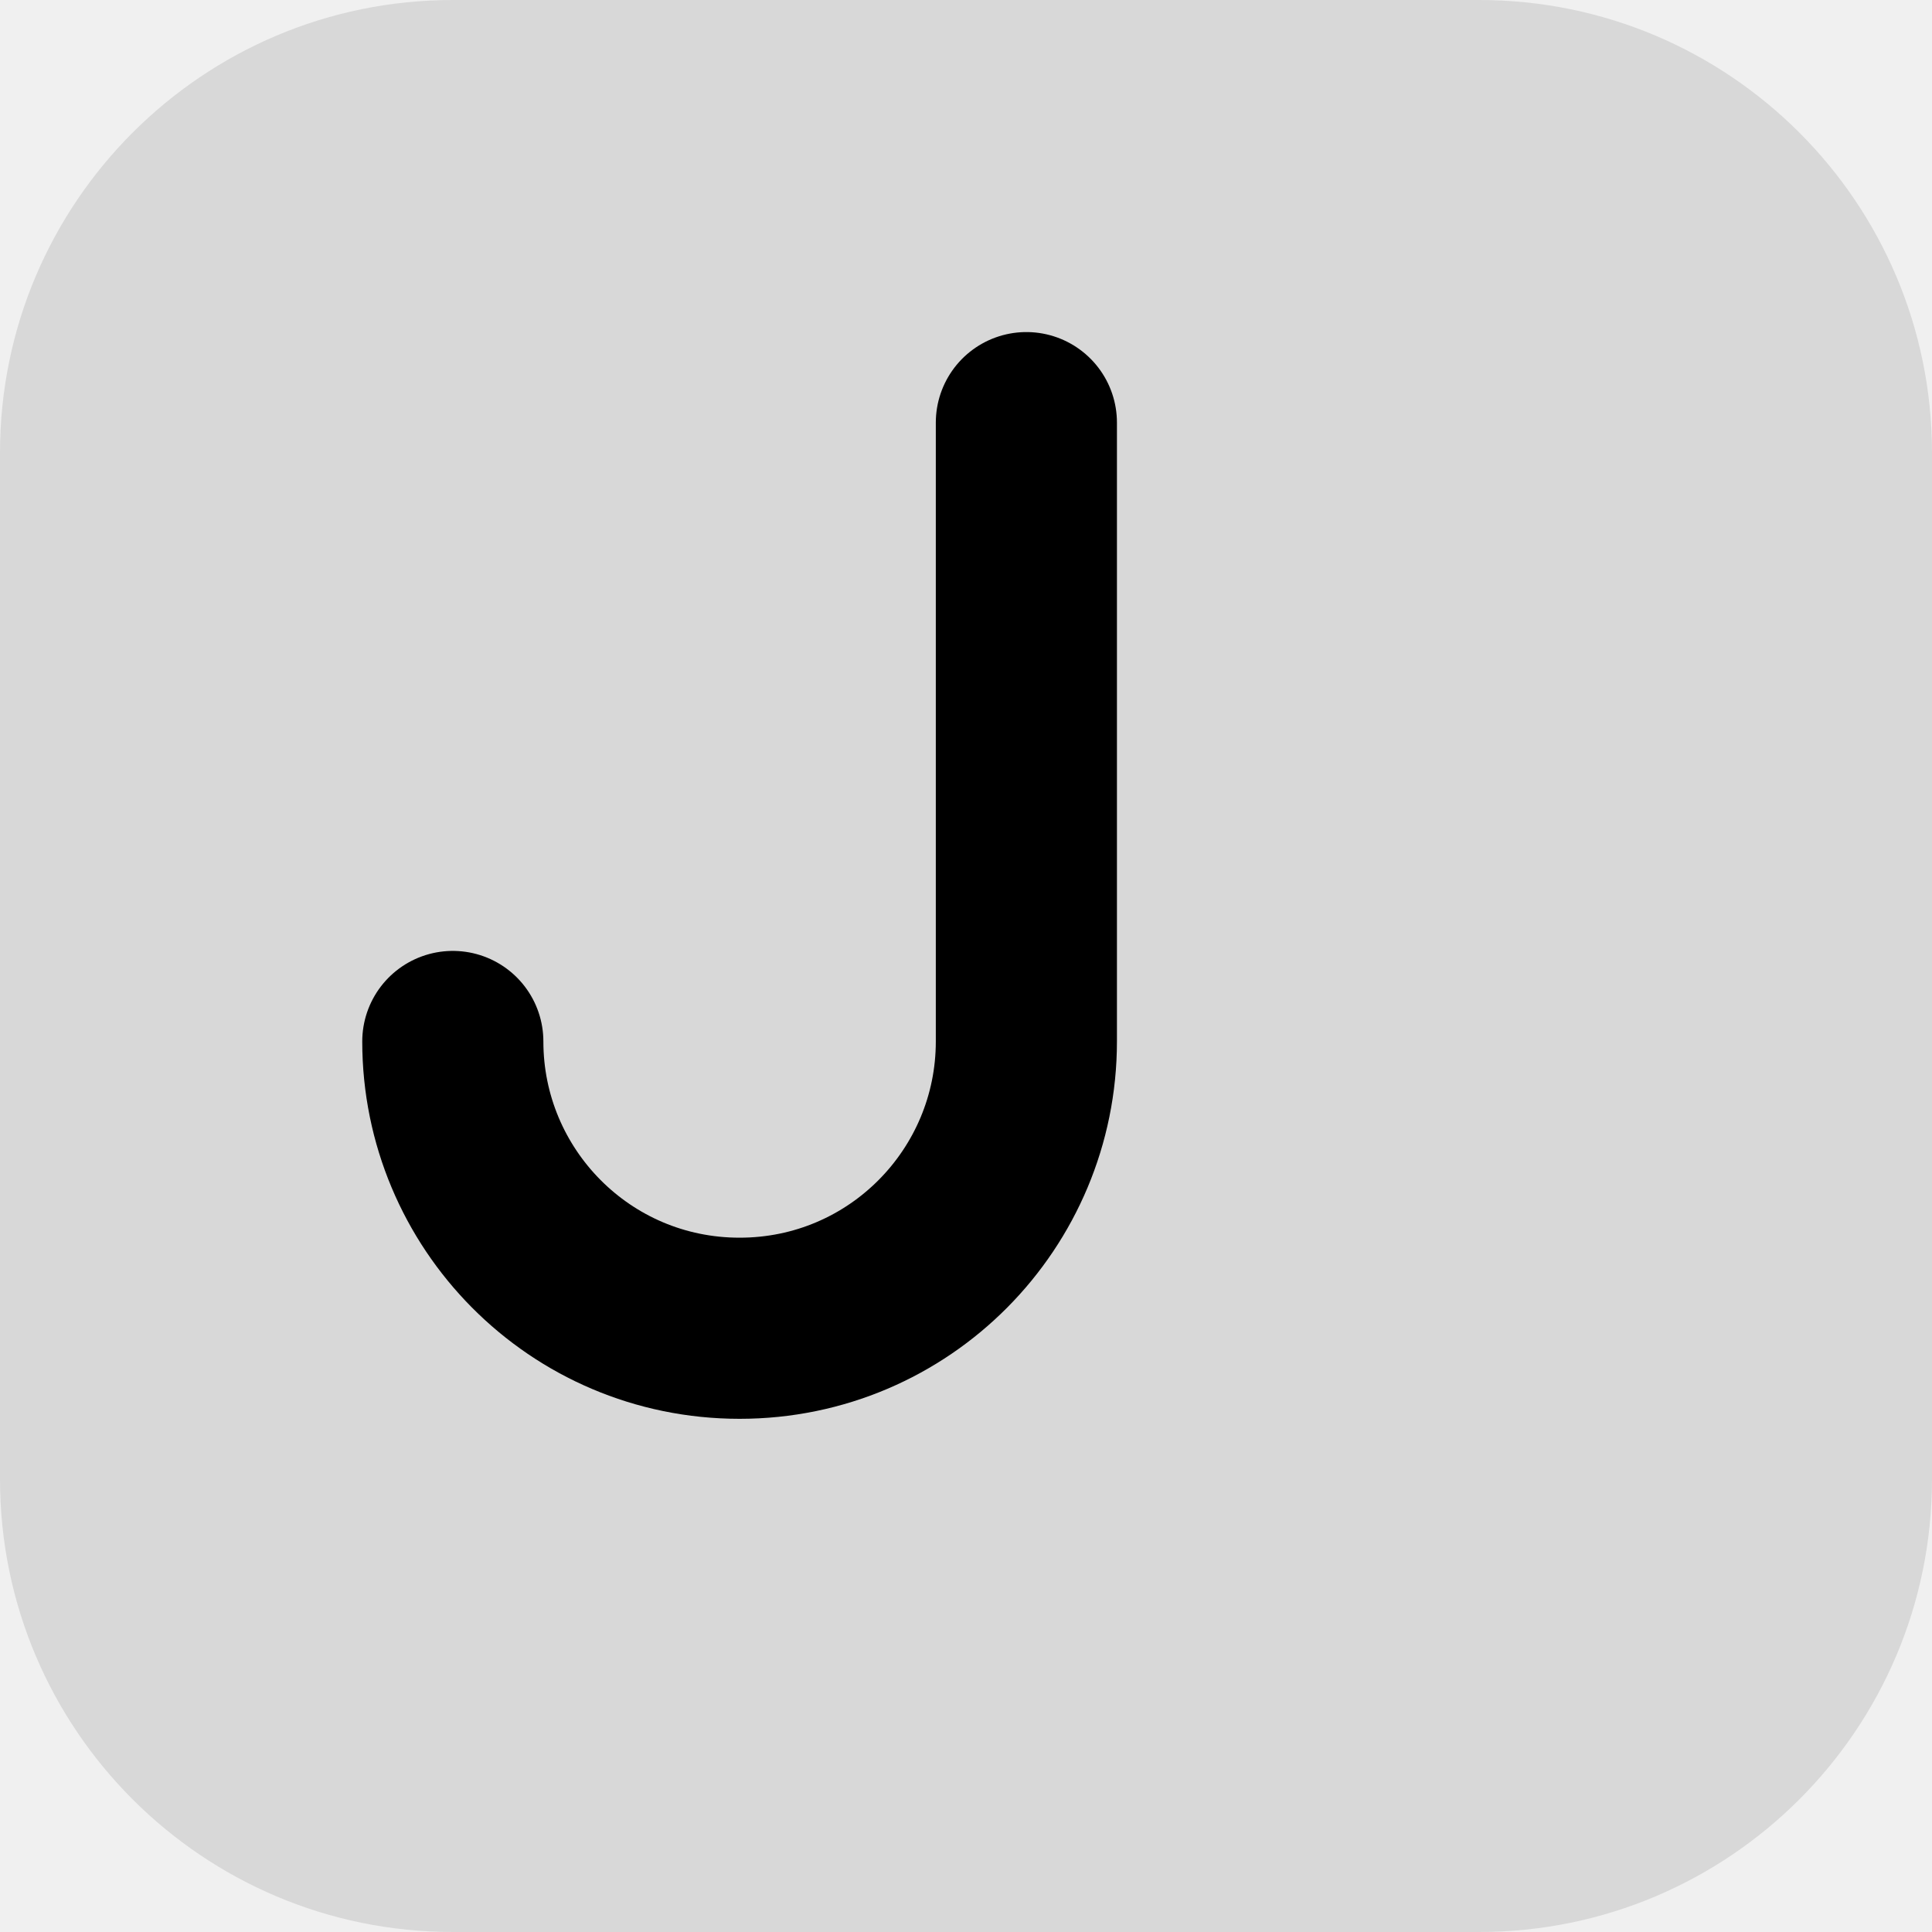
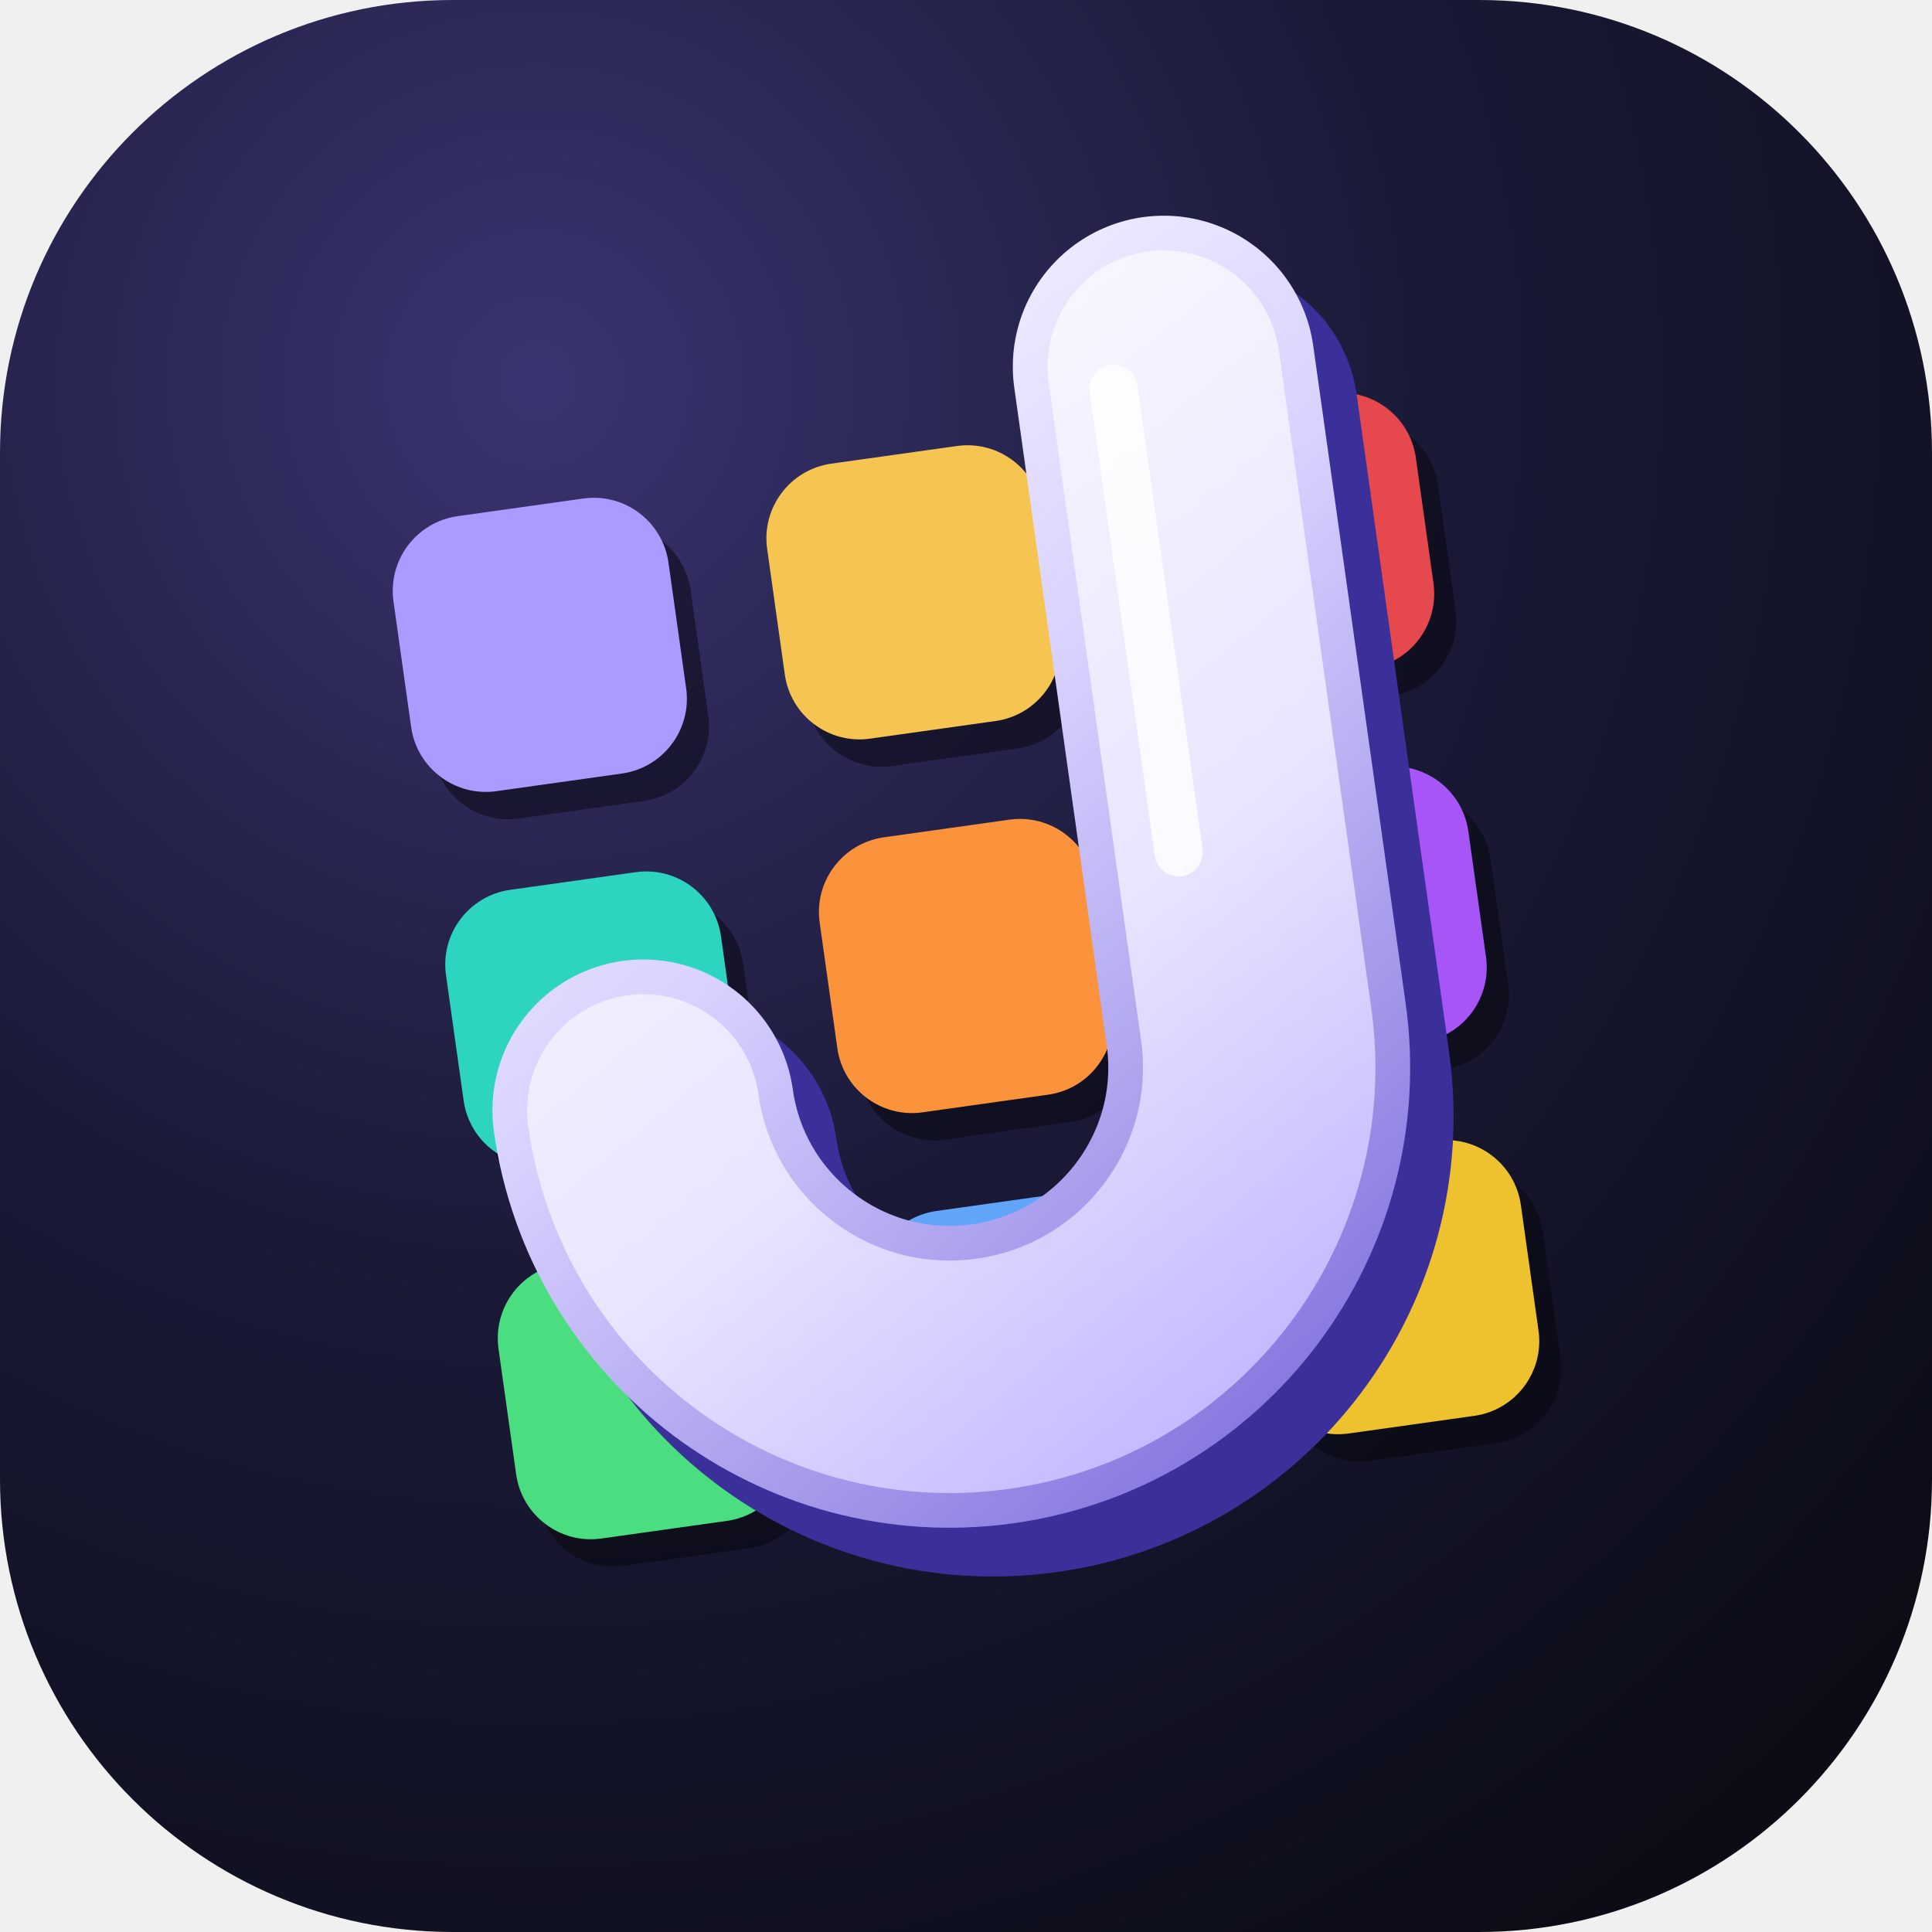
- <svg xmlns="http://www.w3.org/2000/svg" viewBox="0 0 64 64" width="28" height="28" aria-hidden="true">
-   <rect width="64" height="64" rx="15" fill="currentColor" opacity=".1" />
-   <path d="M34 14v20.5c0 5.2-4.2 9.5-9.5 9.5S15 39.7 15 34.5" fill="none" stroke="currentColor" stroke-width="6" stroke-linecap="round" />
+ <svg xmlns="http://www.w3.org/2000/svg" viewBox="0 0 64 64" width="64" height="64" aria-hidden="true">
+   <defs>
+     <radialGradient id="g" cx=".28" cy=".2" r="1">
+       <stop offset="0" stop-color="#3a3470" />
+       <stop offset=".45" stop-color="#1a1a38" />
+       <stop offset="1" stop-color="#0a0b13" />
+     </radialGradient>
+     <linearGradient id="e" gradientUnits="userSpaceOnUse" x1="16" y1="11" x2="44" y2="52">
+       <stop offset="0" stop-color="#fff" />
+       <stop offset=".4" stop-color="#d9d2ff" />
+       <stop offset="1" stop-color="#6f5fd6" />
+     </linearGradient>
+     <linearGradient id="f" gradientUnits="userSpaceOnUse" x1="17" y1="11" x2="42" y2="52">
+       <stop offset="0" stop-color="#fff" />
+       <stop offset=".55" stop-color="#e9e5ff" />
+       <stop offset="1" stop-color="#b3a6ff" />
+     </linearGradient>
+   </defs>
+   <rect width="64" height="64" rx="15" fill="url(#g)" />
+   <g transform="rotate(-8 32 32)">
+     <g fill="#05060c" opacity=".5" transform="translate(.6 1)">
+       <rect x="14.9" y="14.9" width="9.2" height="9.2" rx="2.5" />
+       <rect x="27.4" y="14.9" width="9.2" height="9.2" rx="2.5" />
+       <rect x="39.9" y="14.9" width="9.2" height="9.2" rx="2.5" />
+       <rect x="14.9" y="27.4" width="9.2" height="9.2" rx="2.5" />
+       <rect x="27.4" y="27.4" width="9.2" height="9.2" rx="2.5" />
+       <rect x="39.9" y="27.4" width="9.2" height="9.2" rx="2.5" />
+       <rect x="14.9" y="39.9" width="9.2" height="9.2" rx="2.5" />
+       <rect x="27.4" y="39.9" width="9.2" height="9.2" rx="2.5" />
+       <rect x="39.9" y="39.9" width="9.2" height="9.2" rx="2.5" />
+     </g>
+     <rect x="14.9" y="14.9" width="9.2" height="9.2" rx="2.5" fill="#a99bff" />
+     <rect x="27.4" y="14.9" width="9.2" height="9.2" rx="2.5" fill="#f5c451" />
+     <rect x="39.9" y="14.9" width="9.2" height="9.2" rx="2.5" fill="#e5484d" />
+     <rect x="14.9" y="27.4" width="9.2" height="9.2" rx="2.5" fill="#2dd4bf" />
+     <rect x="27.4" y="27.4" width="9.2" height="9.2" rx="2.5" fill="#fb923c" />
+     <rect x="39.9" y="27.4" width="9.2" height="9.2" rx="2.5" fill="#a855f7" />
+     <rect x="14.9" y="39.9" width="9.2" height="9.2" rx="2.5" fill="#4ade80" />
+     <rect x="27.4" y="39.9" width="9.2" height="9.2" rx="2.5" fill="#60a5fa" />
+     <rect x="39.9" y="39.9" width="9.2" height="9.2" rx="2.5" fill="#edc22e" />
+   </g>
+   <g transform="rotate(-8 32 32) translate(3 -.75)" fill="none" stroke-linecap="round">
+     <path d="M38.25 14V36a10.25 10.25 0 0 1-20.5 0" stroke="#3b2f9a" stroke-width="10" transform="translate(1.2 1.8)" />
+     <path d="M38.25 14V36a10.25 10.25 0 0 1-20.5 0" stroke="url(#e)" stroke-width="10" />
+     <path d="M38.25 14V36a10.25 10.25 0 0 1-20.5 0" stroke="url(#f)" stroke-width="7.7" />
+     <path d="M36.5 14.5V30" stroke="#fff" stroke-opacity=".8" stroke-width="1.6" />
+   </g>
</svg>
